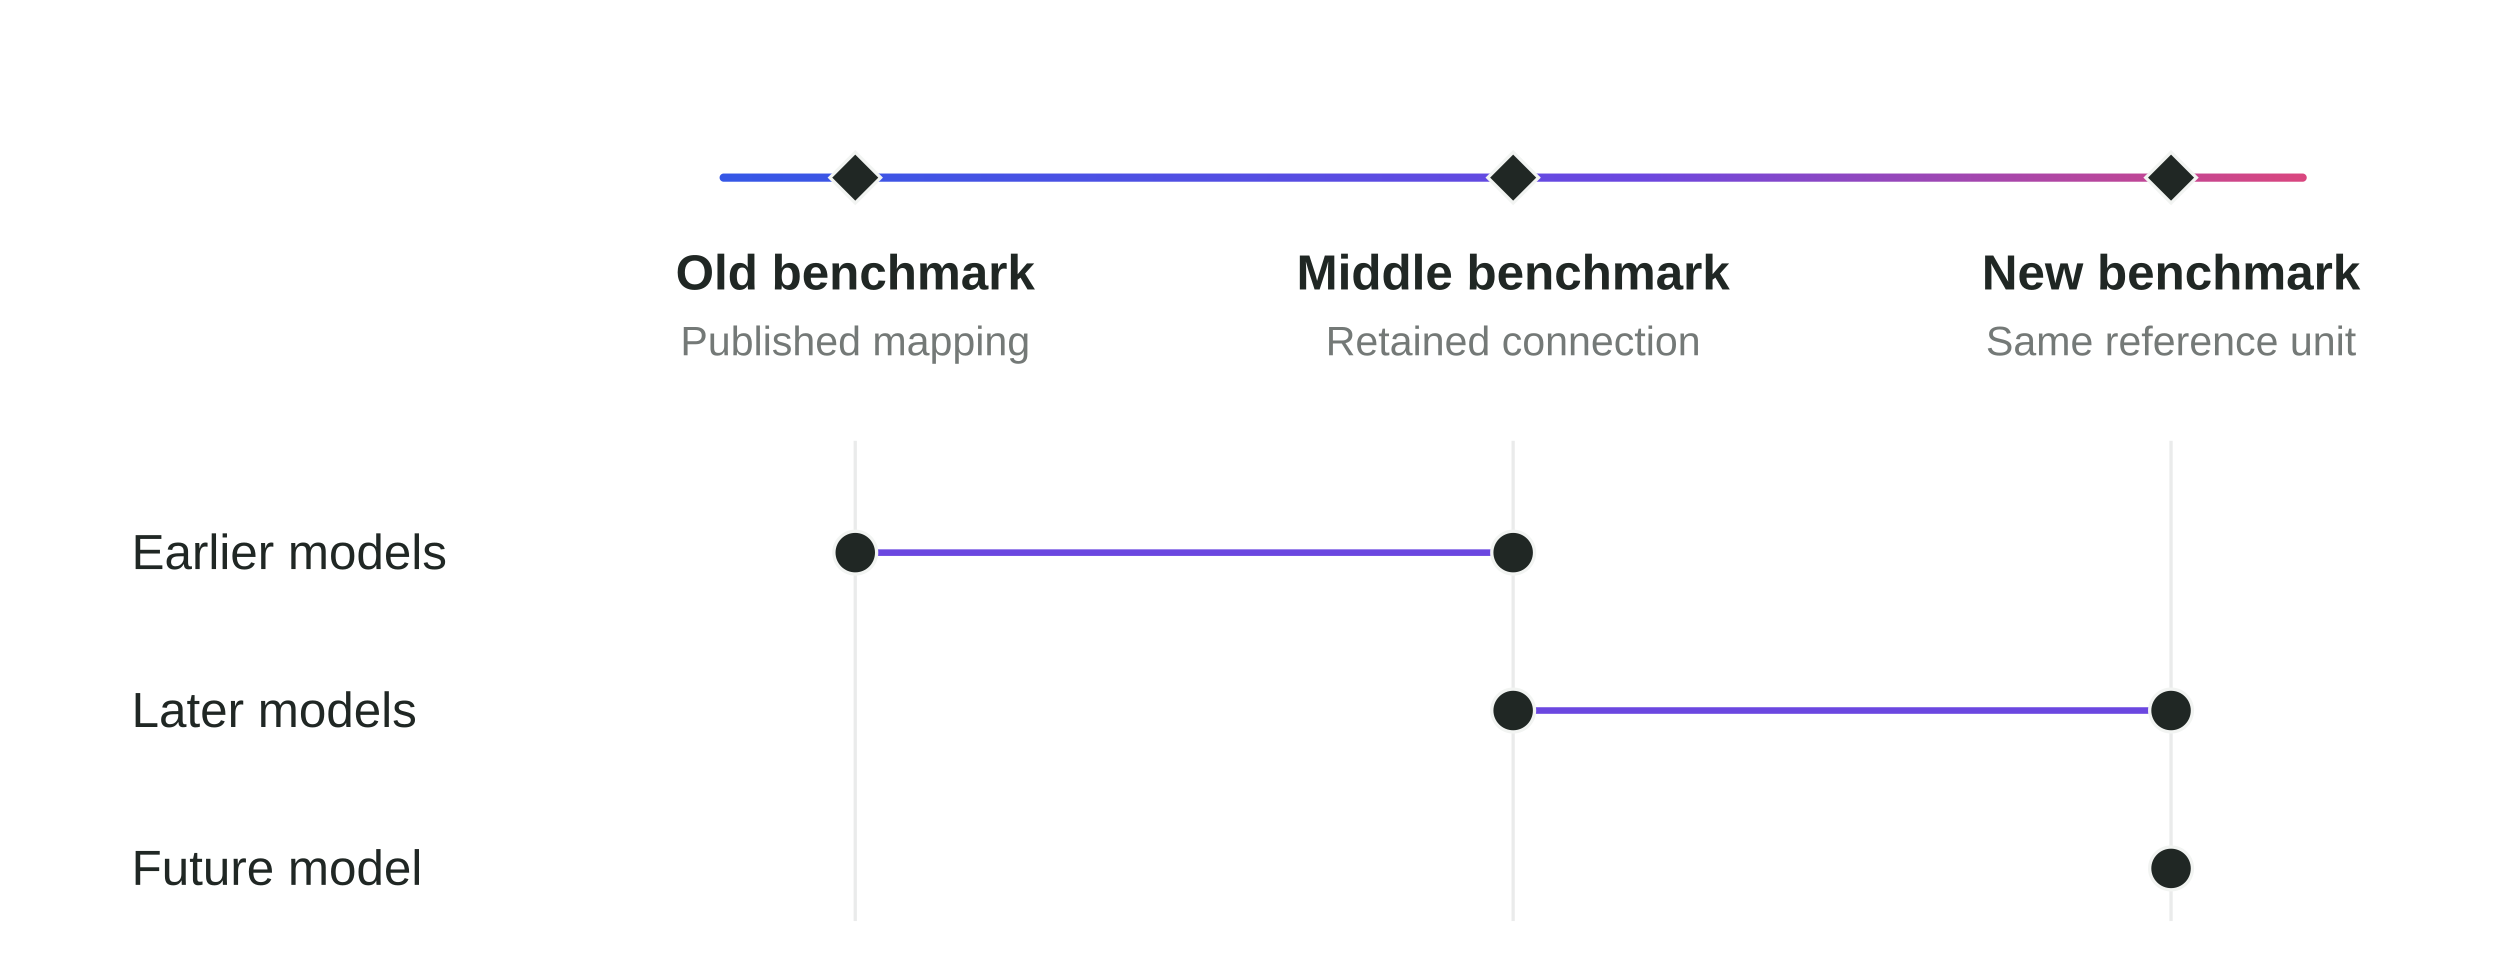
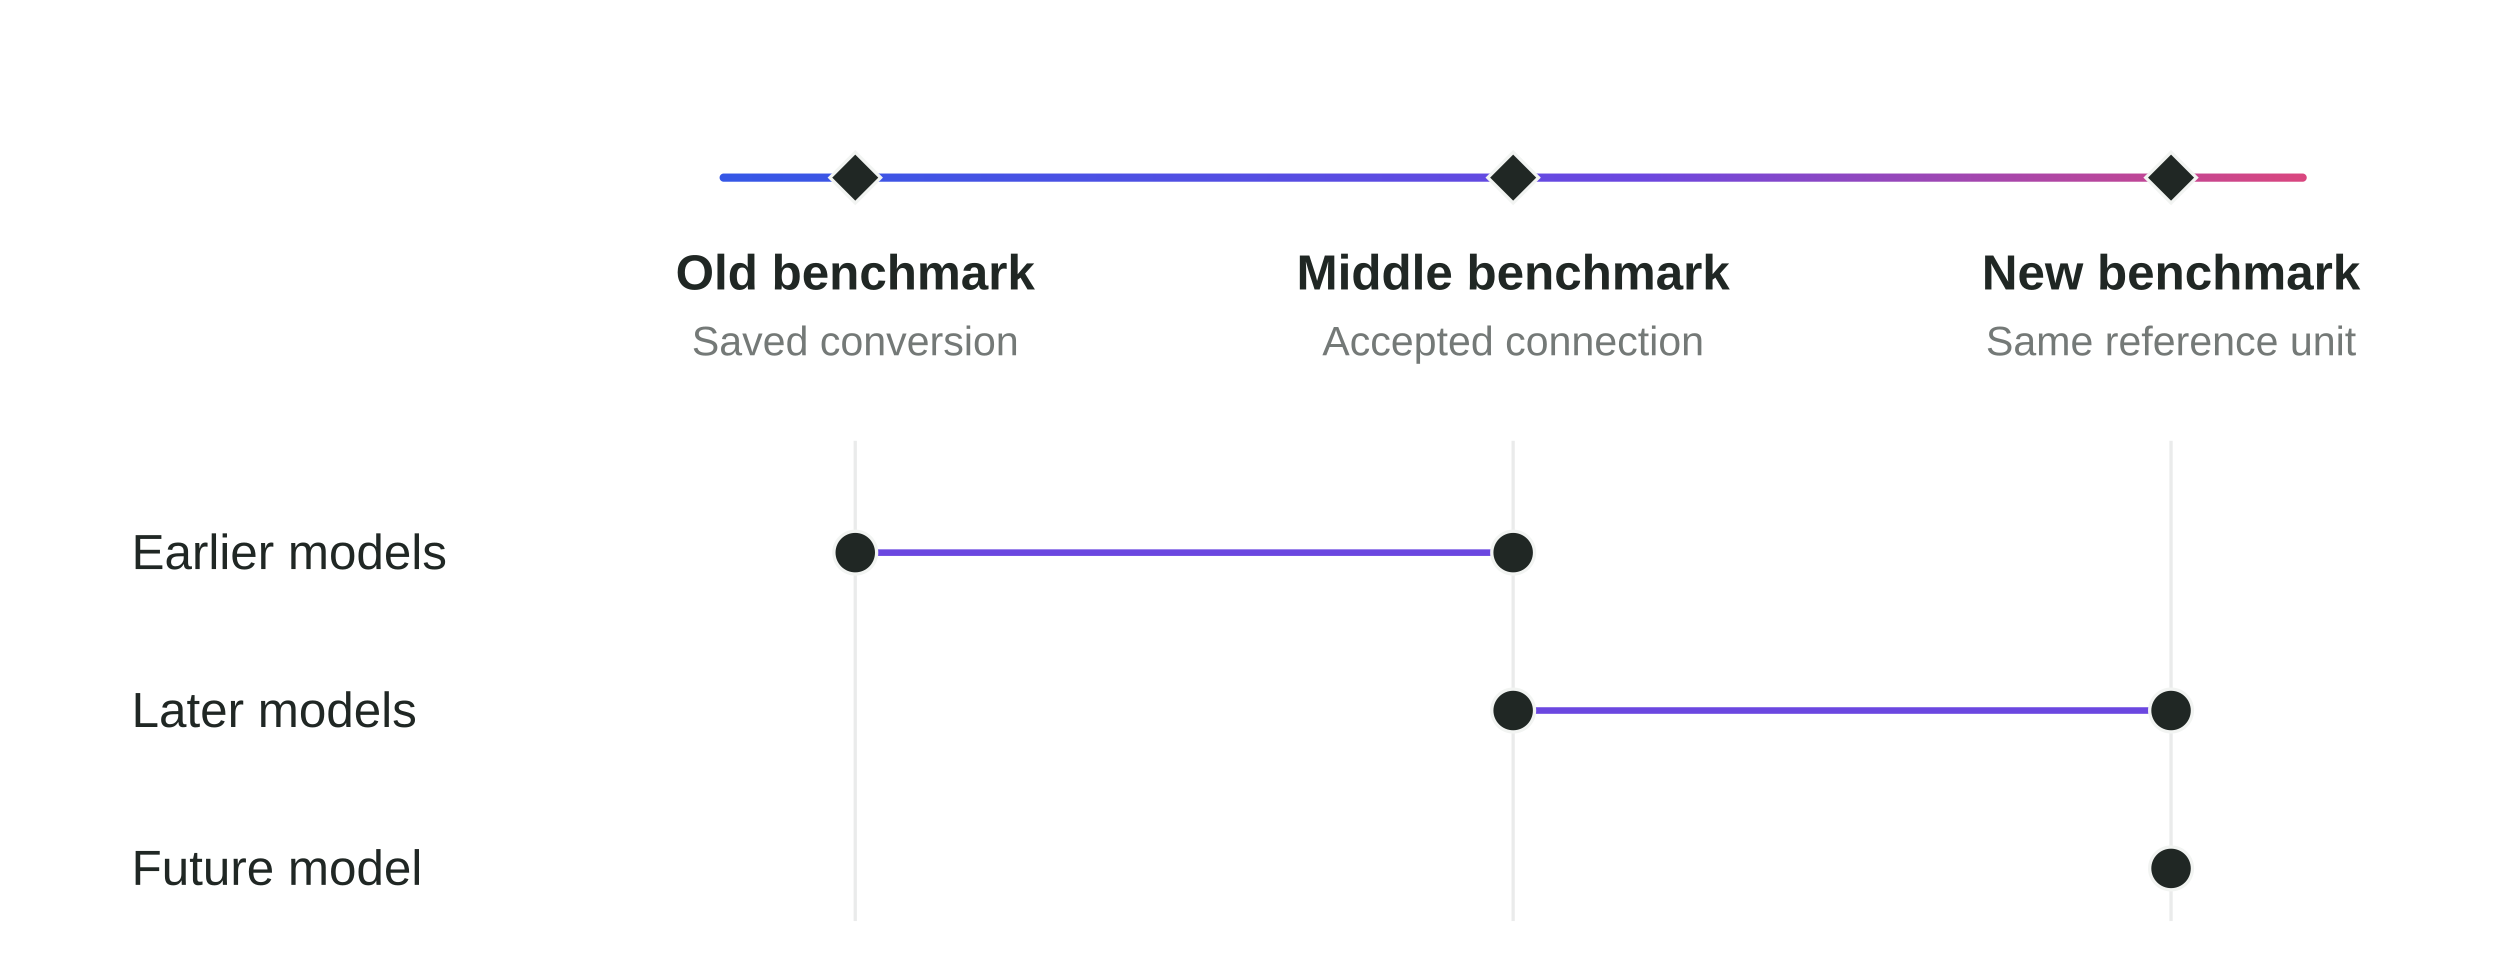
<svg xmlns="http://www.w3.org/2000/svg" viewBox="0 0 760 294" role="img" aria-labelledby="title desc">
  <style>
text{font-family:"Avenir Next","Segoe UI",Arial,sans-serif;font-size:15px;fill:#202724}
.num{font-family:"SFMono-Regular","SF Mono",Menlo,Consolas,monospace;font-size:14px}
.small{font-size:12.5px}.big{font-size:18px}.strong{font-weight:600}
.muted{fill-opacity:.62}.faint{opacity:.4}.half{opacity:.5}
.grid{fill:none;stroke:#202724;stroke-opacity:.09}
.guide{fill:none;stroke:#202724;stroke-opacity:.22}
.axis{fill:none;stroke:#202724;stroke-opacity:.34}
.ink{fill:#202724}.ink-line{fill:none;stroke:#202724}.ink-wash{fill:#202724;fill-opacity:.08}
.ring{stroke:#f2f4f2;stroke-width:2;paint-order:stroke}.gap{stroke:#f2f4f2;stroke-width:2}
.violet{fill:#6b47e0}.violet-line{fill:none;stroke:#6b47e0}.violet-wash{fill:#6b47e0;fill-opacity:.14}
.rose{fill:#c93f78}.rose-line{fill:none;stroke:#c93f78}.rose-wash{fill:#c93f78;fill-opacity:.14}
.amber{fill:#a8740c}.amber-line{fill:none;stroke:#a8740c}.amber-wash{fill:#a8740c;fill-opacity:.16}
.h0{stop-color:#3557e6}.h1{stop-color:#6b47e0}.h2{stop-color:#d9467f}
.land0{stop-color:#6b47e0;stop-opacity:.12}.land1{stop-color:#6b47e0;stop-opacity:.01}
.halo{opacity:0}
.m{font-size:1.12em}.mr,.mi,.mb{font-family:"KaTeX_Main","Latin Modern Roman","STIX Two Text","Cambria","Times New Roman",serif;font-style:normal;font-weight:400}.mb{font-weight:700}.mi{font-family:"KaTeX_Math","Latin Modern Math","STIX Two Text","Cambria Math","Times New Roman",serif;font-style:italic}
@media (prefers-color-scheme:dark){
text{fill:#f2f3ed}.muted{fill-opacity:.58}
.grid{stroke:#f2f3ed;stroke-opacity:.08}.guide{stroke:#f2f3ed;stroke-opacity:.2}.axis{stroke:#f2f3ed;stroke-opacity:.3}
.ink{fill:#f2f3ed}.ink-line{stroke:#f2f3ed}.ink-wash{fill:#f2f3ed;fill-opacity:.1}
.ring{stroke:#0b1016}.gap{stroke:#0b1016}
.violet{fill:#8f6bff}.violet-line{stroke:#8f6bff}.violet-wash{fill:#8f6bff;fill-opacity:.22}
.rose{fill:#e06296}.rose-line{stroke:#e06296}.rose-wash{fill:#e06296;fill-opacity:.2}
.amber{fill:#b98b24}.amber-line{stroke:#b98b24}.amber-wash{fill:#b98b24;fill-opacity:.22}
.h0{stop-color:#4a72ff}.h1{stop-color:#8f6bff}.h2{stop-color:#ff92bd}
.land0{stop-color:#6f8cff;stop-opacity:.16}.land1{stop-color:#6f8cff;stop-opacity:.02}
.halo{opacity:.55}
}
</style>
  <defs>
    <filter id="glow" x="-1" y="-1" width="3" height="3">
      <feGaussianBlur stdDeviation="3" />
    </filter>
    <marker id="tip-ink" viewBox="0 0 10 10" refX="8" refY="5" markerWidth="6" markerHeight="6" orient="auto-start-reverse">
      <path class="ink" d="M0 0L10 5L0 10Z" />
    </marker>
    <marker id="tip-violet" viewBox="0 0 10 10" refX="8" refY="5" markerWidth="6" markerHeight="6" orient="auto-start-reverse">
      <path class="violet" d="M0 0L10 5L0 10Z" />
    </marker>
    <marker id="tip-rose" viewBox="0 0 10 10" refX="8" refY="5" markerWidth="6" markerHeight="6" orient="auto-start-reverse">
      <path class="rose" d="M0 0L10 5L0 10Z" />
    </marker>
    <marker id="tip-amber" viewBox="0 0 10 10" refX="8" refY="5" markerWidth="6" markerHeight="6" orient="auto-start-reverse">
      <path class="amber" d="M0 0L10 5L0 10Z" />
    </marker>
    <linearGradient id="light" gradientUnits="userSpaceOnUse" x1="220" y1="0" x2="700" y2="0">
      <stop class="h0" offset="0" />
      <stop class="h1" offset=".58" />
      <stop class="h2" offset="1" />
    </linearGradient>
    <linearGradient id="land" gradientUnits="userSpaceOnUse" x1="0" y1="44" x2="0" y2="64">
      <stop class="land0" offset="0" />
      <stop class="land1" offset="1" />
    </linearGradient>
  </defs>
  <path d="M220 54L700 54" fill="none" stroke="url(#light)" stroke-width="2.5" stroke-linecap="round" stroke-linejoin="round" />
  <path class="ink ring" d="M260 47L267 54L260 61L253 54Z" />
  <text class="strong" x="260" y="88" text-anchor="middle">Old benchmark</text>
-   <text class="small muted" x="260" y="108" text-anchor="middle">Published mapping</text>
+   <text class="small muted" x="260" y="108" text-anchor="middle">Saved conversion</text>
  <path class="ink ring" d="M460 47L467 54L460 61L453 54Z" />
  <text class="strong" x="460" y="88" text-anchor="middle">Middle benchmark</text>
-   <text class="small muted" x="460" y="108" text-anchor="middle">Retained connection</text>
+   <text class="small muted" x="460" y="108" text-anchor="middle">Accepted connection</text>
  <path class="ink ring" d="M660 47L667 54L660 61L653 54Z" />
  <text class="strong" x="660" y="88" text-anchor="middle">New benchmark</text>
  <text class="small muted" x="660" y="108" text-anchor="middle">Same reference unit</text>
  <path class="grid" d="M260 134L260 280" />
  <path class="grid" d="M460 134L460 280" />
  <path class="grid" d="M660 134L660 280" />
  <text x="40" y="173">Earlier models</text>
  <path class="violet-line" d="M260 168L460 168" stroke-width="2" />
  <g>
    <circle class="ink halo" cx="260" cy="168" r="8" filter="url(#glow)" />
    <circle class="ink ring" cx="260" cy="168" r="6" />
  </g>
  <g>
    <circle class="ink halo" cx="460" cy="168" r="8" filter="url(#glow)" />
    <circle class="ink ring" cx="460" cy="168" r="6" />
  </g>
  <text x="40" y="221">Later models</text>
  <path class="violet-line" d="M460 216L660 216" stroke-width="2" />
  <g>
    <circle class="ink halo" cx="460" cy="216" r="8" filter="url(#glow)" />
    <circle class="ink ring" cx="460" cy="216" r="6" />
  </g>
  <g>
    <circle class="ink halo" cx="660" cy="216" r="8" filter="url(#glow)" />
    <circle class="ink ring" cx="660" cy="216" r="6" />
  </g>
  <text x="40" y="269">Future model</text>
  <g>
    <circle class="ink halo" cx="660" cy="264" r="8" filter="url(#glow)" />
    <circle class="ink ring" cx="660" cy="264" r="6" />
  </g>
</svg>
